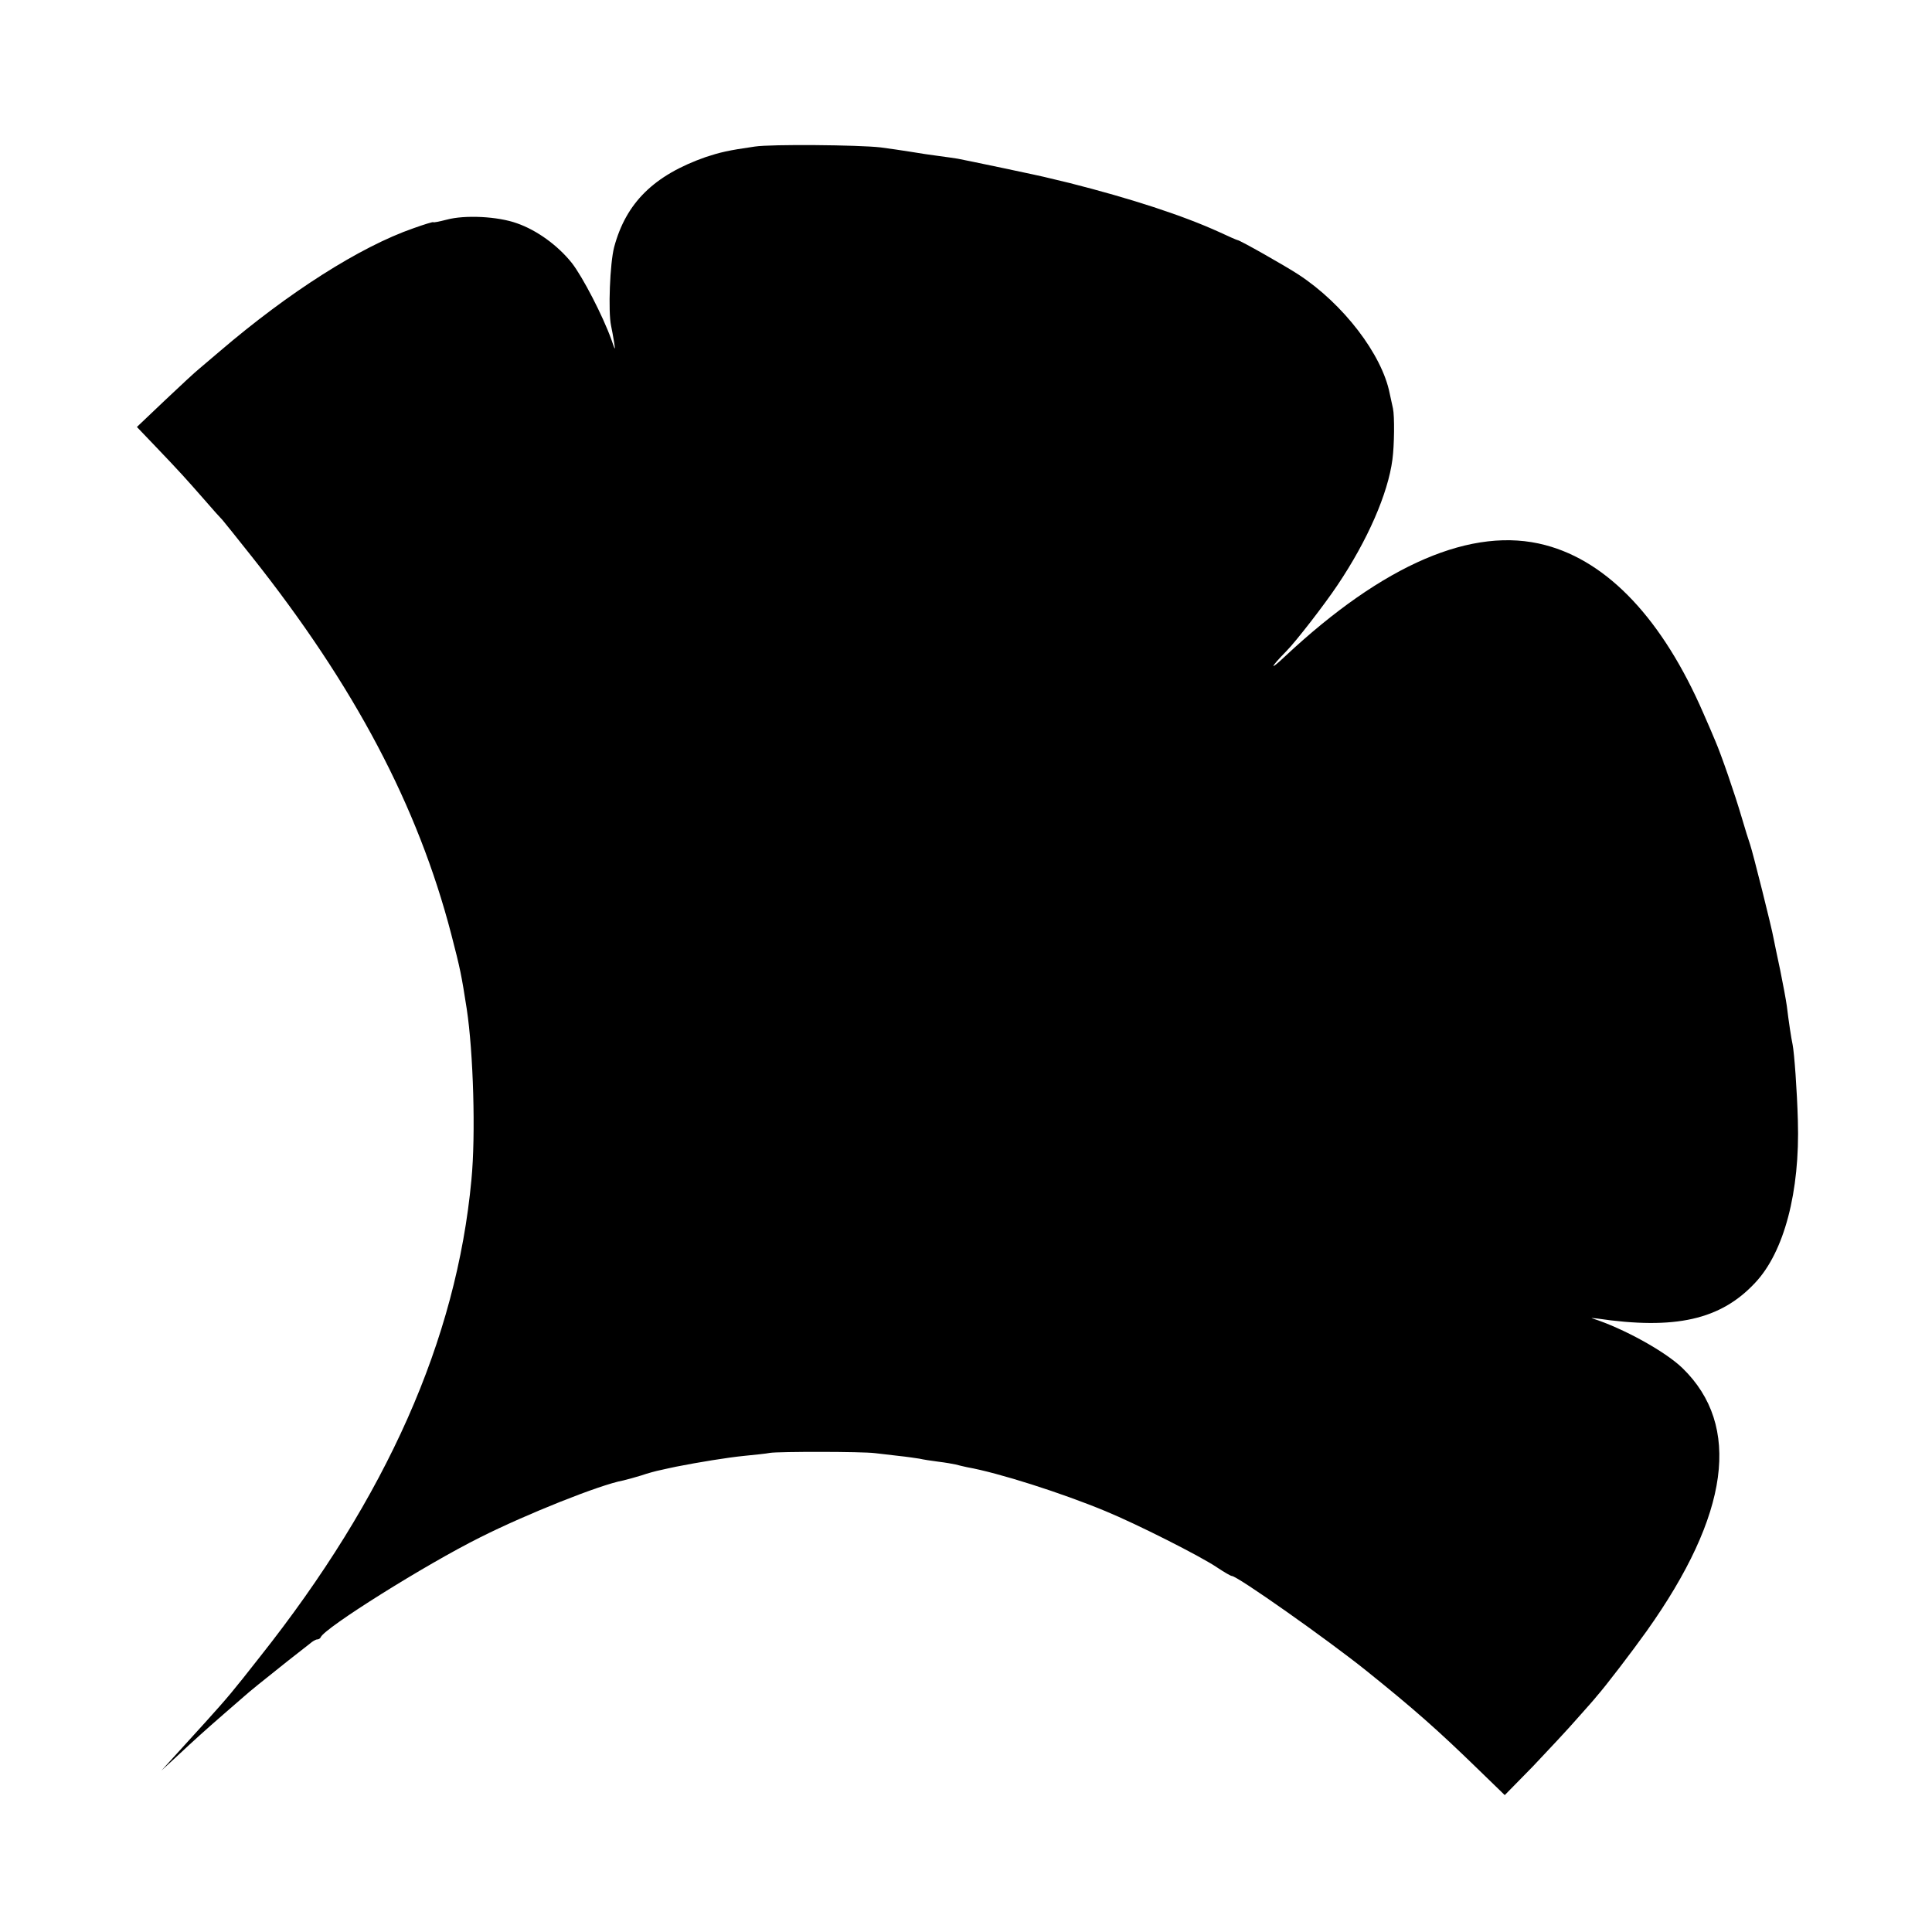
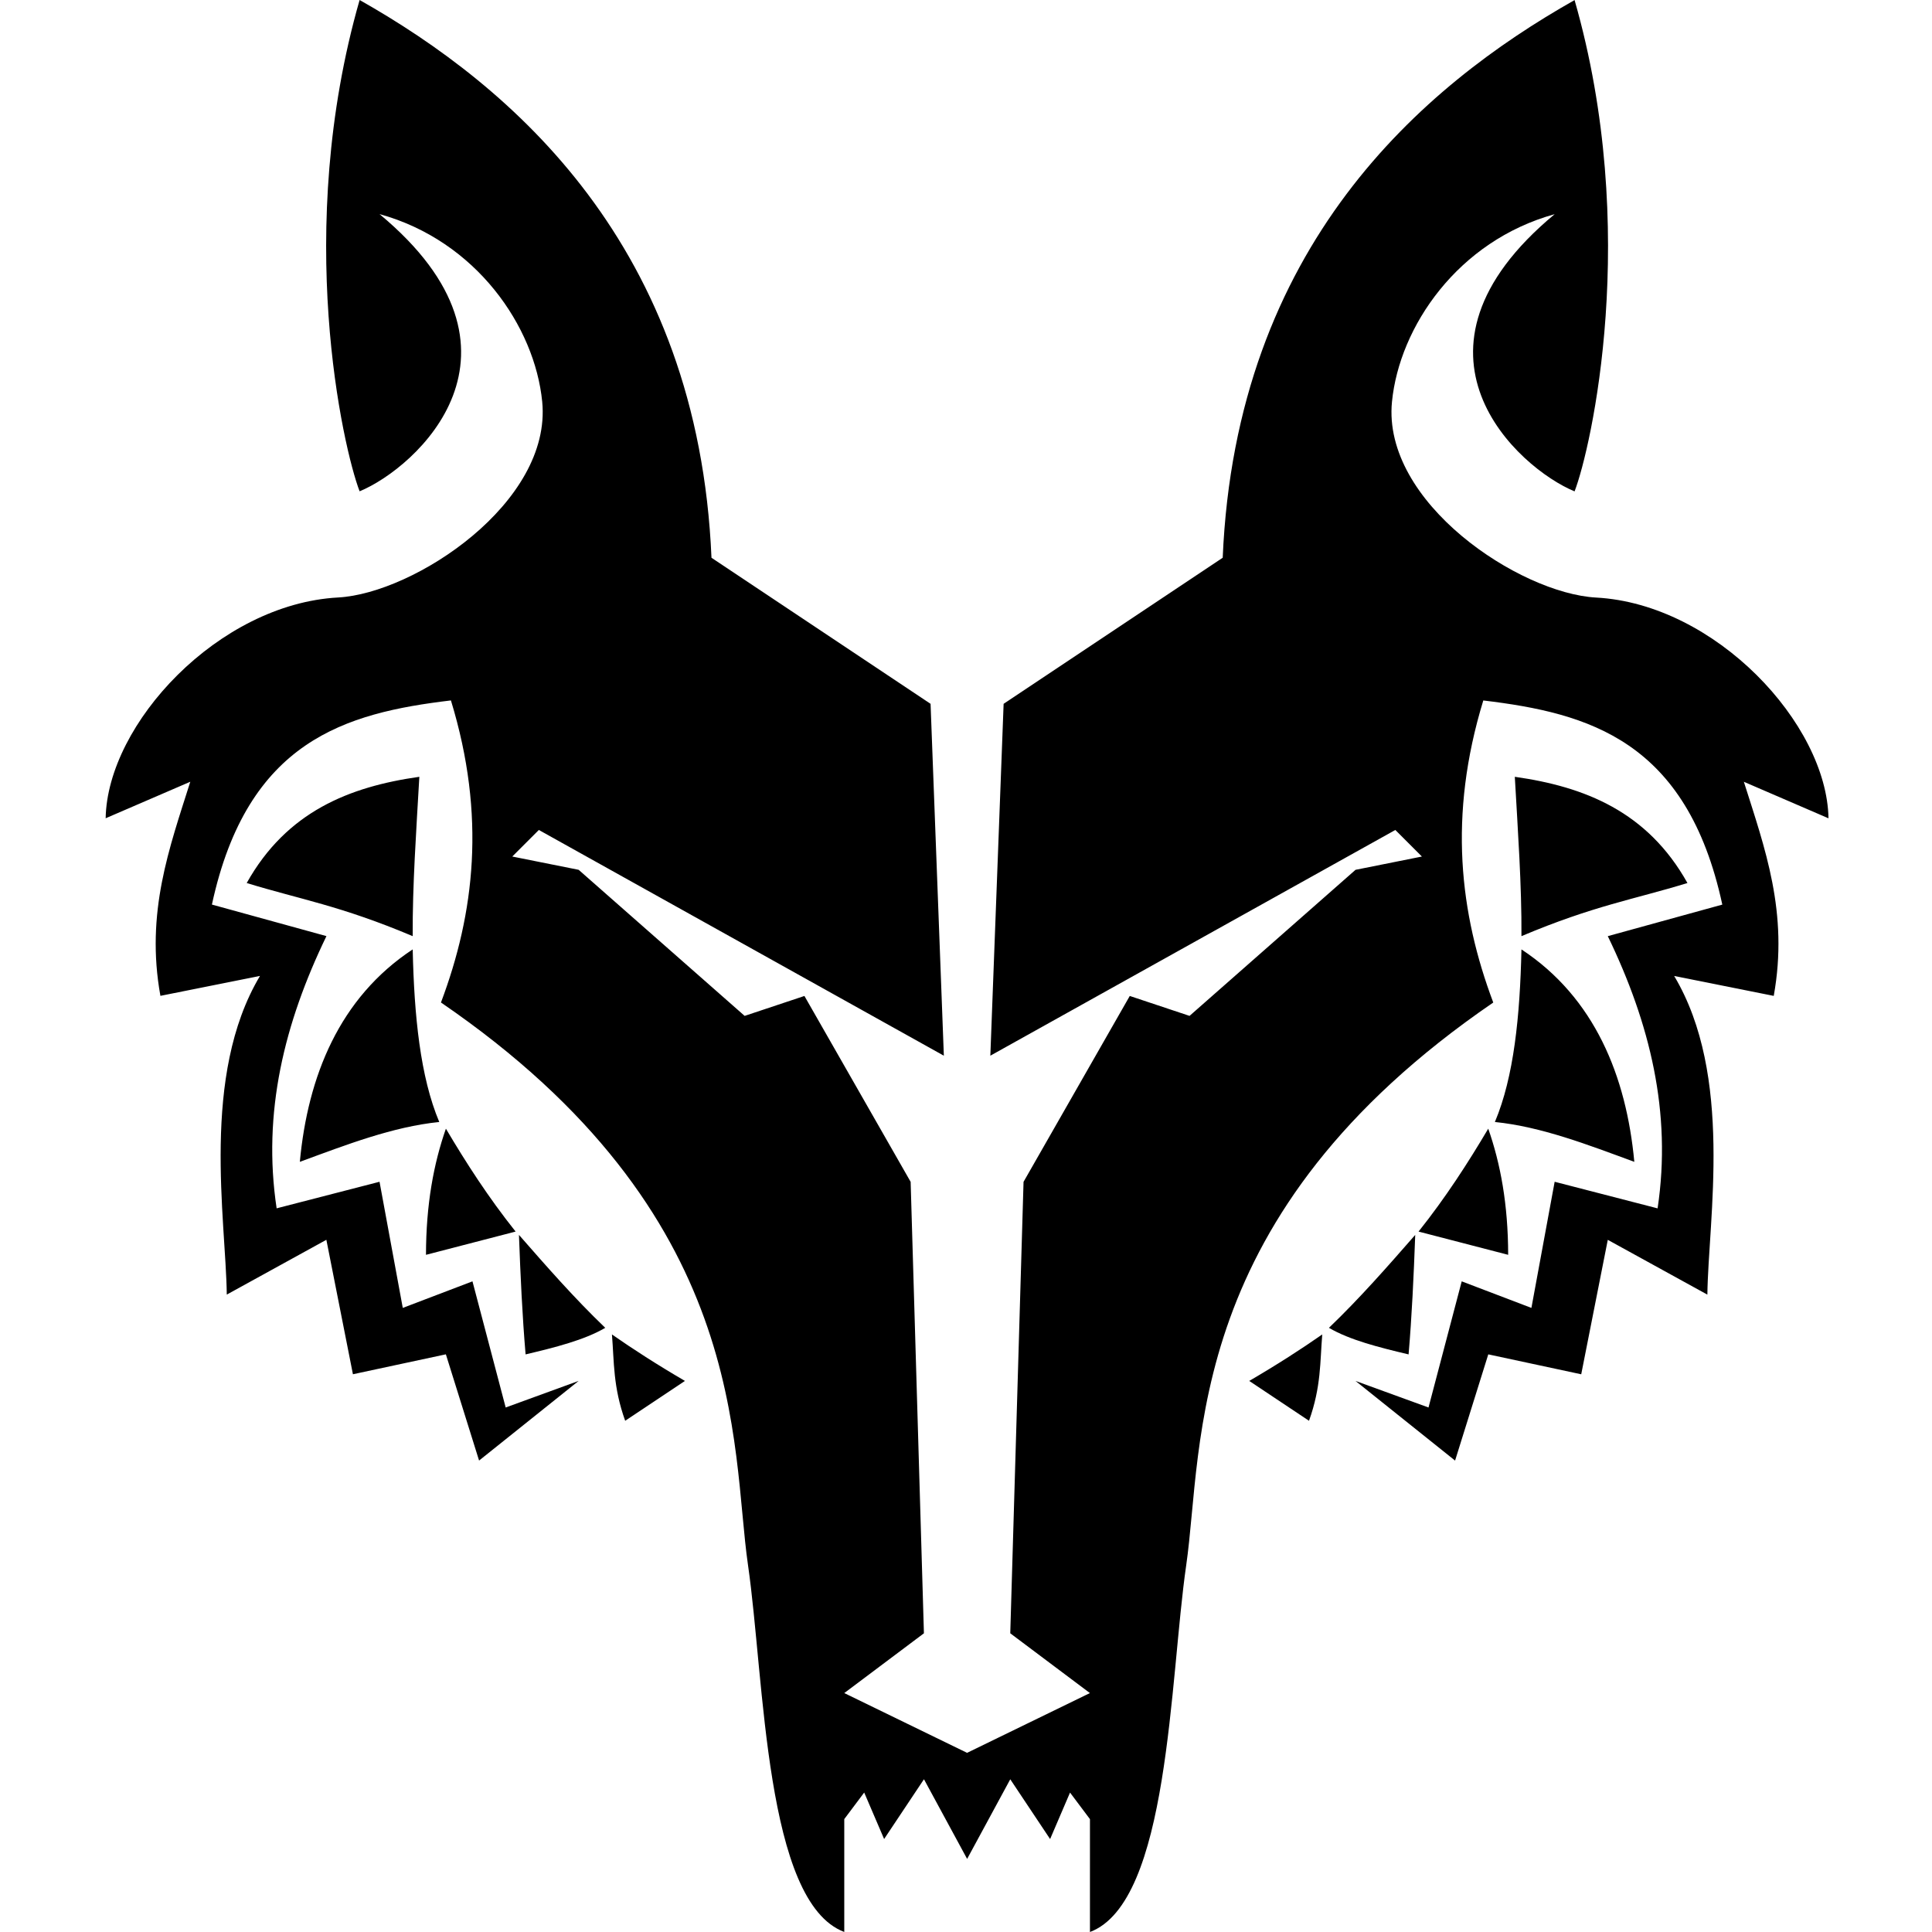
- <svg xmlns="http://www.w3.org/2000/svg" version="1.0" width="700pt" height="700pt" viewBox="0 0 700 700" preserveAspectRatio="xMidYMid meet">
-   <g transform="translate(0,700) scale(0.1,-0.1)" fill="#000000" stroke="none">
-     <path d="M2735 6469 c-98 -14 -126 -21 -178 -38 -188 -66 -289 -166 -332 -327 -15 -58 -22 -232 -11 -284 3 -14 8 -41 11 -60 5 -32 4 -31 -10 10 -31 86 -104 227 -143 277 -51 64 -127 119 -199 144 -69 25 -189 31 -255 13 -27 -7 -48 -11 -48 -9 0 2 -33 -8 -72 -22 -193 -67 -452 -232 -702 -446 -27 -23 -60 -51 -73 -62 -14 -11 -70 -63 -126 -116 l-101 -96 66 -69 c90 -94 114 -121 178 -194 30 -35 60 -68 66 -74 5 -6 53 -65 105 -131 374 -471 603 -905 724 -1370 33 -127 37 -148 56 -270 24 -157 33 -457 17 -620 -54 -579 -307 -1149 -767 -1729 -98 -125 -114 -144 -196 -235 -54 -59 -60 -66 -120 -132 l-40 -44 50 46 c76 71 104 96 175 158 36 31 70 61 76 66 14 13 72 60 154 125 36 28 73 57 83 65 9 8 21 15 26 15 5 0 11 3 13 8 14 34 381 264 578 362 167 84 435 191 518 206 13 3 42 11 65 18 23 8 56 17 72 20 17 4 41 9 55 12 81 16 185 33 245 39 39 4 81 8 95 11 32 5 334 5 380 -1 19 -2 58 -7 86 -10 29 -3 62 -8 75 -10 13 -3 44 -8 69 -11 25 -3 53 -8 62 -10 10 -3 29 -7 42 -10 113 -20 342 -93 501 -159 112 -46 346 -164 406 -205 24 -16 48 -30 52 -30 20 0 346 -230 487 -343 173 -139 259 -215 403 -355 l99 -96 102 104 c55 58 128 136 161 174 33 37 65 73 70 80 32 36 129 163 181 236 301 423 344 745 130 953 -63 61 -216 145 -326 180 -8 2 -1 2 15 0 284 -42 449 -5 574 129 105 111 163 330 155 588 -3 110 -13 245 -19 275 -5 23 -14 82 -21 140 -3 22 -14 81 -24 130 -11 50 -21 101 -24 115 -6 36 -75 311 -85 340 -5 14 -19 59 -31 100 -24 82 -74 227 -95 275 -7 17 -26 62 -43 100 -147 339 -345 550 -573 610 -263 70 -586 -69 -944 -404 -57 -54 -54 -41 5 19 35 35 140 171 186 240 109 162 183 332 199 455 7 51 8 158 2 185 -2 8 -7 33 -12 55 -28 141 -168 324 -330 430 -47 31 -213 125 -221 125 -2 0 -32 13 -66 29 -134 61 -322 122 -543 178 -33 8 -67 16 -75 18 -25 7 -303 65 -330 70 -14 2 -45 7 -70 10 -25 3 -70 10 -100 15 -30 5 -80 12 -110 16 -79 9 -396 12 -455 3z" />
-   </g>
+ <svg xmlns="http://www.w3.org/2000/svg" width="700pt" height="700pt" aria-hidden="true" data-prefix="fab" data-icon="wolf-pack-battalion" class="svg-inline--fa fa-wolf-pack-battalion fa-w-15" role="img" viewBox="0 0 456 512">
+   <path fill="currentColor" d="M239.73 471.53l10.56 15.84 5.28-12.32 5.28 7.04V512c21.06-7.92 21.11-66.86 25.51-97.21 4.62-31.89-.88-92.81 81.37-149.11-8.88-23.61-12-49.43-2.64-80.05 27.87 3.34 53.94 10.58 63.34 54.1l-30.35 8.36c11.15 23.04 17.01 46.76 13.2 72.14L384 313.18l-6.16 33.43-18.47-7.04-8.8 33.43-19.35-7.04 26.39 21.11 8.8-28.15 24.63 5.28 7.04-35.63 26.39 14.52c.25-20.02 6.97-58.06-8.8-84.45l26.39 5.28c3.99-22.07-2.38-39.21-7.92-56.74l22.43 9.68c-.44-25.07-29.94-56.79-61.58-58.5-20.22-1.09-56.74-25.17-54.1-51.9 1.96-19.87 17.45-42.62 43.11-49.7-43.99 36.51-9.68 67.3 5.28 73.46 4.4-11.44 17.54-69.08 0-130.2-40.47 22.87-89.73 65.1-93.25 147.79l-58.06 38.71-3.52 93.25 107.33-59.82 7.04 7.04-17.59 3.52-43.99 38.71-15.84-5.28-28.15 49.26-3.52 119.64 21.11 15.84-32.55 15.84-32.55-15.84 21.11-15.84-3.52-119.64-28.15-49.26-15.84 5.28-43.99-38.71-17.59-3.52 7.04-7.04 107.33 59.82-3.52-93.25-58.06-38.71C157.03 65.1 107.77 22.87 67.3 0c-17.54 61.12-4.4 118.76 0 130.2 14.96-6.16 49.26-36.95 5.28-73.46 25.66 7.08 41.15 29.83 43.11 49.7 2.63 26.74-33.88 50.81-54.1 51.9C29.94 160.06.44 191.78 0 216.85l22.43-9.68c-5.54 17.53-11.91 34.67-7.92 56.74l26.39-5.28c-15.76 26.39-9.05 64.43-8.8 84.45l26.39-14.52 7.04 35.63 24.63-5.28 8.8 28.15 26.39-21.11-19.34 7.05-8.8-33.43-18.47 7.04-6.16-33.43-27.27 7.04c-3.82-25.38 2.05-49.1 13.2-72.14l-30.35-8.36c9.4-43.52 35.47-50.77 63.34-54.1 9.36 30.62 6.24 56.45-2.64 80.05 82.25 56.3 76.75 117.23 81.37 149.11 4.4 30.35 4.45 89.29 25.51 97.21v-29.91l5.28-7.04 5.28 12.32 10.56-15.84 11.44 21.11 11.43-21.1zm79.17-95.01l-15.84-10.56c7.47-4.36 13.76-8.42 19.35-12.32-.6 7.26-.27 13.88-3.51 22.88zm28.15-49.26c-.4 10.94-.9 21.66-1.76 31.67-7.85-1.86-15.57-3.8-21.11-7.04 8.24-7.9 15.55-16.27 22.87-24.63zm24.63 5.28c-.02-13.43-2.05-24.21-5.28-33.43-5.38 9.09-11.23 18.18-18.47 27.27l23.75 6.16zm3.52-80.94c19.44 12.81 27.8 33.66 29.91 56.3-12.32-4.53-24.63-9.31-36.95-10.56 5.06-11.99 6.65-28.14 7.04-45.74zm-1.76-45.74c.81 14.3 1.84 28.82 1.76 42.23 19.22-8.11 29.78-9.72 43.99-14.08-10.6-18.95-27.22-25.52-45.75-28.15zM137.68 376.52l15.84-10.56c-7.47-4.36-13.76-8.42-19.35-12.32.6 7.26.27 13.88 3.51 22.88zm-28.15-49.26c.4 10.94.9 21.66 1.76 31.67 7.85-1.86 15.57-3.8 21.11-7.04-8.24-7.9-15.55-16.27-22.87-24.63zm-24.64 5.28c.02-13.43 2.05-24.21 5.28-33.43 5.38 9.09 11.23 18.18 18.47 27.27l-23.75 6.16zm-3.52-80.94c-19.44 12.81-27.8 33.66-29.91 56.3 12.32-4.53 24.63-9.31 36.95-10.56-5.05-11.99-6.65-28.14-7.04-45.74zm1.76-45.74c-.81 14.3-1.84 28.82-1.76 42.23-19.22-8.11-29.78-9.72-43.99-14.08 10.61-18.95 27.22-25.52 45.75-28.15z" />
</svg>
